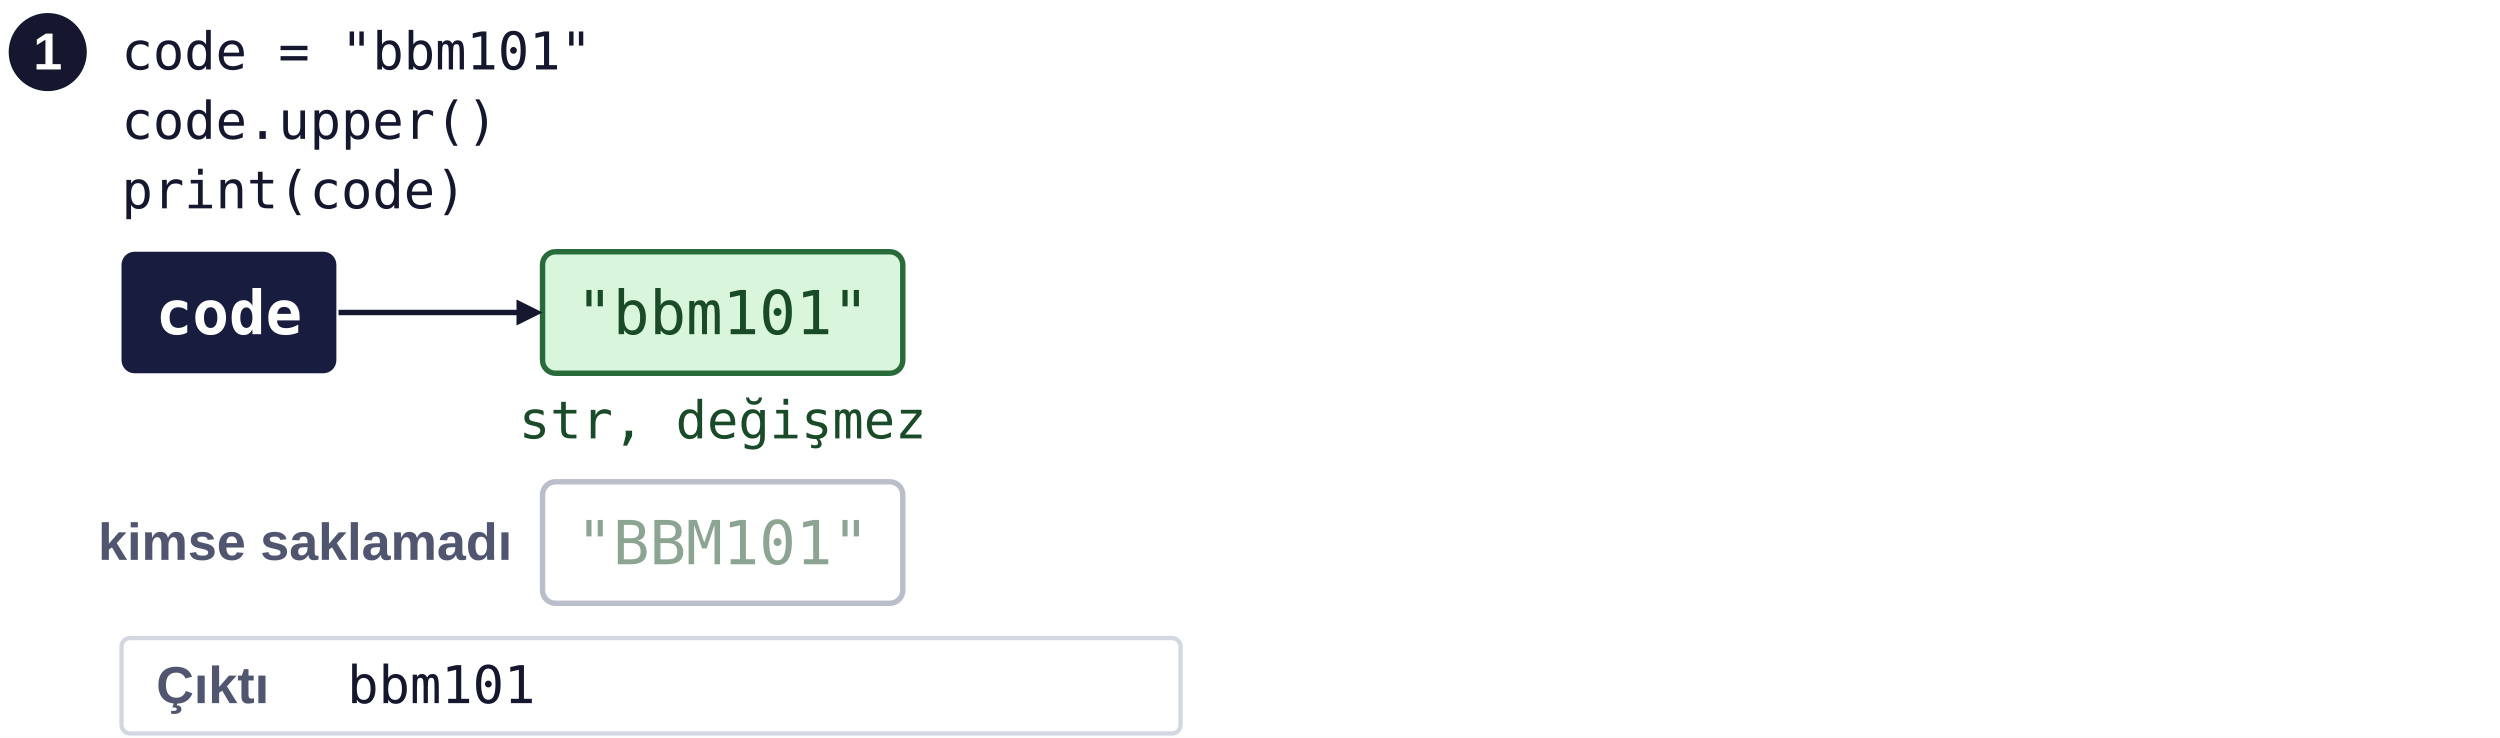
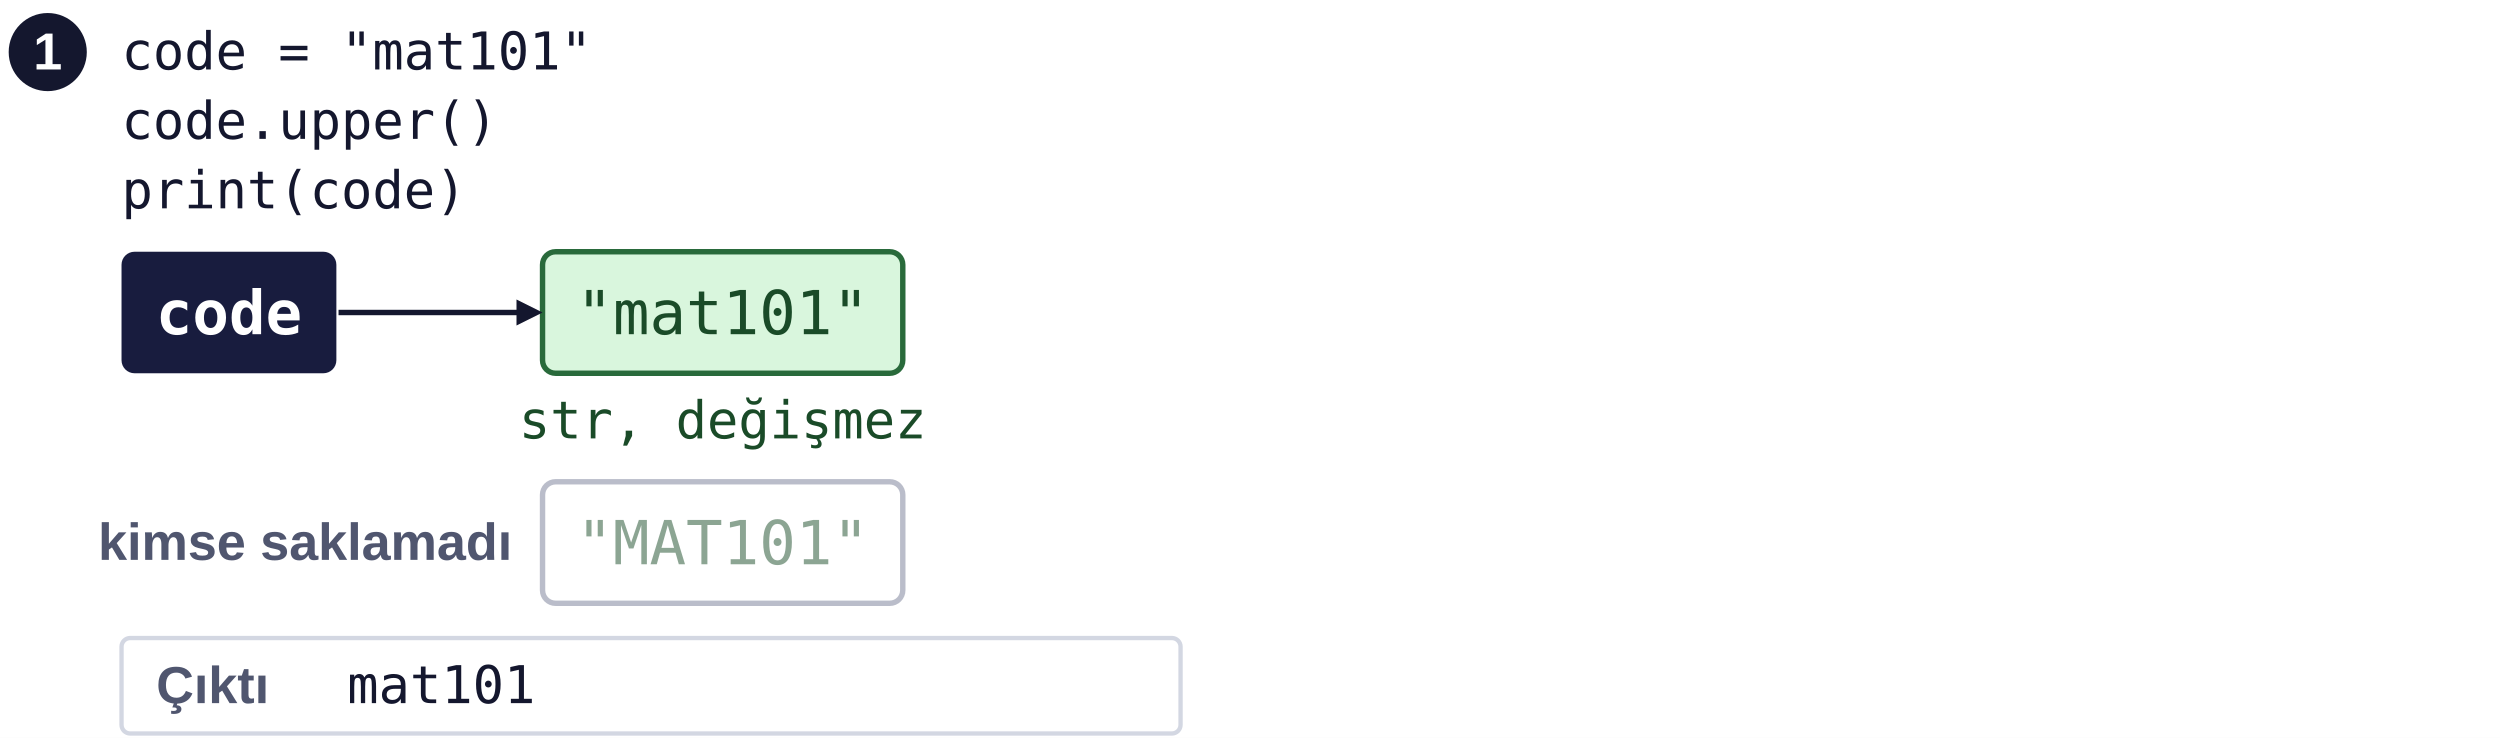
<svg xmlns="http://www.w3.org/2000/svg" class="dg su" viewBox="0 0 1152 340" width="1152" height="340" role="img" aria-labelledby="ders2-string-unchanged-t ders2-string-unchanged-d" data-focus="one">
  <defs>
    <marker id="ders2-string-unchanged-ah" viewBox="0 0 12 12" refX="9" refY="6" markerWidth="12" markerHeight="12" markerUnits="userSpaceOnUse" orient="auto-start-reverse">
      <path class="ah" d="M0,0 L12,6 L0,12 z" />
    </marker>
    <marker id="ders2-string-unchanged-ahm" viewBox="0 0 12 12" refX="9" refY="6" markerWidth="12" markerHeight="12" markerUnits="userSpaceOnUse" orient="auto-start-reverse">
      <path class="ah-m" d="M0,0 L12,6 L0,12 z" />
    </marker>
    <style>
/* dg v3 · IEEE Hacettepe Python diyagram stili · authoring/DIAGRAMS.md'den aynen kopyalanır */
.dg{font-family:"Atkinson Hyperlegible Next","Segoe UI",Arial,sans-serif}
.dg .bg{fill:#FFFFFF;fill:var(--d-bg,#FFFFFF)}
.dg .tx,.dg .lb,.dg .ti,.dg .cd,.dg .cd24{fill:#14172E;fill:var(--d-ink,#14172E)}
.dg .tx{font-size:24px;font-weight:400}
.dg .lb{font-size:24px;font-weight:600}
.dg .ti{font-size:28px;font-weight:700}
.dg .cd,.dg .cd24,.dg .ty,.dg .nm{font-family:"JetBrains Mono",Menlo,Consolas,"DejaVu Sans Mono",monospace;font-weight:500}
.dg .cd{font-size:28px}
.dg .cd24{font-size:24px}
.dg .ty{font-size:24px;fill:#50566F;fill:var(--d-type,#50566F)}
.dg .nm{font-size:28px;font-weight:600;fill:#FFFFFF;fill:var(--d-on-name,#FFFFFF)}
.dg .src{font-size:18px;font-weight:400;fill:#50566F;fill:var(--d-type,#50566F)}
.dg .sub{fill:#50566F;fill:var(--d-type,#50566F)}
.dg .okt{fill:#0D6385;fill:var(--d-ok,#0D6385);font-weight:600}
.dg .errt{fill:#C21C20;fill:var(--d-err,#C21C20);font-weight:600}
.dg .b7{font-weight:700}
.dg .pre{white-space:pre}
.dg .mid{text-anchor:middle}
.dg .end{text-anchor:end}
.dg .box{fill:#FFFFFF;fill:var(--d-paper,#FFFFFF);stroke:#14172E;stroke:var(--d-ink,#14172E);stroke-width:2.5}
.dg .boxm{fill:#FFFFFF;fill:var(--d-paper,#FFFFFF);stroke:#767C95;stroke:var(--d-muted,#767C95);stroke-width:2.5}
.dg .boxhl{fill:#C8E7F3;fill:var(--d-hl,#C8E7F3);stroke:#3B4595;stroke:var(--d-brand,#3B4595);stroke-width:3}
.dg .blk{fill:#FFFFFF;fill:var(--d-paper,#FFFFFF);stroke:#3B4595;stroke:var(--d-brand,#3B4595);stroke-width:2.5}
.dg .frame{fill:none;stroke:#14172E;stroke:var(--d-ink,#14172E);stroke-width:2.5}
.dg .local{fill:#EFF0F7;fill:var(--d-tint,#EFF0F7);stroke:#14172E;stroke:var(--d-ink,#14172E);stroke-width:2.5}
.dg .tmpl{fill:none;stroke:#14172E;stroke:var(--d-ink,#14172E);stroke-width:2.5;stroke-dasharray:8 6}
.dg .cell{fill:#FFFFFF;fill:var(--d-paper,#FFFFFF);stroke:#14172E;stroke:var(--d-ink,#14172E);stroke-width:2}
.dg .cellh{fill:#EFF0F7;fill:var(--d-tint,#EFF0F7);stroke:#14172E;stroke:var(--d-ink,#14172E);stroke-width:2}
.dg .cellhl{fill:#C8E7F3;fill:var(--d-hl,#C8E7F3);stroke:#3B4595;stroke:var(--d-brand,#3B4595);stroke-width:3}
.dg .name{fill:#181C3E;fill:var(--d-name,#181C3E)}
.dg .soft{fill:#F3F4F8;fill:var(--d-surface,#F3F4F8)}
.dg .outp{fill:#FFFFFF;fill:var(--d-paper,#FFFFFF);stroke:#D3D7E2;stroke:var(--d-rule,#D3D7E2);stroke-width:2}
.dg .tint{fill:#EFF0F7;fill:var(--d-tint,#EFF0F7);stroke:#14172E;stroke:var(--d-ink,#14172E);stroke-width:2.5}
.dg .hl{fill:#C8E7F3;fill:var(--d-hl,#C8E7F3)}
.dg .emph{fill:none;stroke:#3B4595;stroke:var(--d-brand,#3B4595);stroke-width:3}
.dg .errbox{fill:#FCEDEE;fill:var(--d-err-bg,#FCEDEE);stroke:#C21C20;stroke:var(--d-err,#C21C20);stroke-width:2.5}
.dg .errdash{fill:none;stroke:#C21C20;stroke:var(--d-err,#C21C20);stroke-width:2.5;stroke-dasharray:8 6}
.dg .okbox{fill:#E9F6FA;fill:var(--d-ok-bg,#E9F6FA);stroke:#0D6385;stroke:var(--d-ok,#0D6385);stroke-width:2.5}
.dg .key{fill:#FFFFFF;fill:var(--d-paper,#FFFFFF);stroke:#767C95;stroke:var(--d-muted,#767C95);stroke-width:2}
.dg .dot{fill:#3B4595;fill:var(--d-brand,#3B4595)}
.dg .dot0{fill:#FFFFFF;fill:var(--d-paper,#FFFFFF);stroke:#3B4595;stroke:var(--d-brand,#3B4595);stroke-width:3}
.dg .ar,.dg .ld,.dg .axis{fill:none;stroke:#14172E;stroke:var(--d-ink,#14172E)}
.dg .ar,.dg .axis{stroke-width:2.5}
.dg .ld{stroke-width:2}
.dg .ar-m{fill:none;stroke:#767C95;stroke:var(--d-muted,#767C95);stroke-width:2.5}
.dg .ar-old{fill:none;stroke:#767C95;stroke:var(--d-muted,#767C95);stroke-width:2.5;stroke-dasharray:8 6}
.dg .ar-ok{fill:none;stroke:#0D6385;stroke:var(--d-ok,#0D6385);stroke-width:2.5}
.dg .ar-err{fill:none;stroke:#C21C20;stroke:var(--d-err,#C21C20);stroke-width:2.5}
.dg .sep{fill:none;stroke:#D3D7E2;stroke:var(--d-rule,#D3D7E2);stroke-width:2}
.dg .dash{fill:none;stroke:#3B4595;stroke:var(--d-brand,#3B4595);stroke-width:2;stroke-dasharray:8 6}
.dg .ah{fill:#14172E;fill:var(--d-ink,#14172E)}
.dg .ah-m{fill:#767C95;fill:var(--d-muted,#767C95)}
.dg .ah-ok{fill:#0D6385;fill:var(--d-ok,#0D6385)}
.dg .ah-err{fill:#C21C20;fill:var(--d-err,#C21C20)}
.dg .co{fill:#14172E;fill:var(--d-ink,#14172E)}
.dg .co-t{fill:#FFFFFF;fill:var(--d-bg,#FFFFFF);font-size:24px;font-weight:700;text-anchor:middle}
.dg .sec{stroke:#3B4595;stroke:var(--d-second,#3B4595)}
/* dg v4 type renkleri · authoring/DIAGRAMS.md §10'dan aynen kopyalanır (dg v3 bloğundan sonra) */
.dg rect.t-int,.dg path.t-int,.dg circle.t-int{fill:#F2CEB3;fill:var(--t-int-bg,#F2CEB3);stroke:#854B00;stroke:var(--t-int,#854B00)}
.dg text.t-int,.dg tspan.t-int{fill:#613109;fill:var(--t-int-tx,#613109)}
.dg rect.t-float,.dg path.t-float,.dg circle.t-float{fill:#FFF1C6;fill:var(--t-float-bg,#FFF1C6);stroke:#9F7000;stroke:var(--t-float,#9F7000)}
.dg text.t-float,.dg tspan.t-float{fill:#5D420E;fill:var(--t-float-tx,#5D420E)}
.dg rect.t-bool,.dg path.t-bool,.dg circle.t-bool{fill:#C4E9E1;fill:var(--t-bool-bg,#C4E9E1);stroke:#0E7A6D;stroke:var(--t-bool,#0E7A6D)}
.dg text.t-bool,.dg tspan.t-bool{fill:#0A473F;fill:var(--t-bool-tx,#0A473F)}
.dg rect.t-str,.dg path.t-str,.dg circle.t-str{fill:#D9F6DD;fill:var(--t-str-bg,#D9F6DD);stroke:#296A3B;stroke:var(--t-str,#296A3B)}
.dg text.t-str,.dg tspan.t-str{fill:#1A4B28;fill:var(--t-str-tx,#1A4B28)}
.dg rect.t-none,.dg path.t-none,.dg circle.t-none{fill:#F6F3EF;fill:var(--t-none-bg,#F6F3EF);stroke:#534C45;stroke:var(--t-none,#534C45)}
.dg text.t-none,.dg tspan.t-none{fill:#413C38;fill:var(--t-none-tx,#413C38)}
.dg rect.t-list,.dg path.t-list,.dg circle.t-list{fill:#F3C8DB;fill:var(--t-list-bg,#F3C8DB);stroke:#8A2B60;stroke:var(--t-list,#8A2B60)}
.dg text.t-list,.dg tspan.t-list{fill:#651E45;fill:var(--t-list-tx,#651E45)}
.dg rect.t-tuple,.dg path.t-tuple,.dg circle.t-tuple{fill:#E3EAF2;fill:var(--t-tuple-bg,#E3EAF2);stroke:#4A6378;stroke:var(--t-tuple,#4A6378)}
.dg text.t-tuple,.dg tspan.t-tuple{fill:#2C3E4F;fill:var(--t-tuple-tx,#2C3E4F)}
.dg rect.t-dict,.dg path.t-dict,.dg circle.t-dict{fill:#DBCEC4;fill:var(--t-dict-bg,#DBCEC4);stroke:#4F2611;stroke:var(--t-dict,#4F2611)}
.dg text.t-dict,.dg tspan.t-dict{fill:#4C2817;fill:var(--t-dict-tx,#4C2817)}
.dg rect.t-set,.dg path.t-set,.dg circle.t-set{fill:#F2F8D6;fill:var(--t-set-bg,#F2F8D6);stroke:#747C42;stroke:var(--t-set,#747C42)}
.dg text.t-set,.dg tspan.t-set{fill:#3F4418;fill:var(--t-set-tx,#3F4418)}
.dg rect.boxhl,.dg path.boxhl,.dg rect.cellhl{fill:#C8E7F3;fill:var(--d-hl,#C8E7F3);stroke:#3B4595;stroke:var(--d-brand,#3B4595)}
/* ders2-string-unchanged: data-focus="one" (S83: yalnızca 1. panel, 2. panel yerini korur) ve "both" (S84: iki panel) */
.su[data-focus="one"] .su-p2{display:none}
.su[data-focus="both"] .su-p2{display:inline}
    </style>
  </defs>
  <rect class="bg" width="1152" height="340" />
  <g class="su-p1">
    <circle class="co" cx="22" cy="24" r="18" />
    <text class="co-t" x="22" y="32">1</text>
-     <text class="cd24" x="56" y="32">code = "bbm101"</text>
+     <text class="cd24" x="56" y="32">code = "mat101"</text>
    <text class="cd24" x="56" y="64">code.upper()</text>
    <text class="cd24" x="56" y="96">print(code)</text>
    <rect class="name" x="56" y="116" width="99" height="56" rx="6" />
    <text class="nm mid" x="105.5" y="154">code</text>
    <rect class="box t-str" x="250" y="116" width="166" height="56" rx="6" />
-     <text class="cd mid t-str" x="333" y="154">"bbm101"</text>
+     <text class="cd mid t-str" x="333" y="154">"mat101"</text>
    <text class="ty mid t-str" x="333" y="202">str, değişmez</text>
    <path class="ar" d="M156,144 H247" marker-end="url(#ders2-string-unchanged-ah)" />
    <g opacity="0.5">
      <rect class="boxm" x="250" y="222" width="166" height="56" rx="6" />
-       <text class="cd mid t-str" x="333" y="260">"BBM101"</text>
+       <text class="cd mid t-str" x="333" y="260">"MAT101"</text>
    </g>
    <text class="lb sub end" x="236" y="258">kimse saklamadı</text>
    <rect class="outp" x="56" y="294" width="488" height="44" rx="4" />
    <text class="lb sub" x="72" y="324">Çıktı</text>
-     <text class="cd24" x="160" y="324">bbm101</text>
+     <text class="cd24" x="160" y="324">mat101</text>
  </g>
  <g class="su-p2">
    <path class="sep" d="M576,4 V336" />
    <circle class="co" cx="614" cy="24" r="18" />
    <text class="co-t" x="614" y="32">2</text>
-     <text class="cd24" x="648" y="32">code = "bbm101"</text>
+     <text class="cd24" x="648" y="32">code = "mat101"</text>
    <text class="cd24" x="648" y="64">code = code.upper()</text>
    <text class="cd24" x="648" y="96">print(code)</text>
    <rect class="boxhl" x="836" y="216" width="178" height="68" rx="10" />
    <rect class="name" x="648" y="116" width="99" height="56" rx="6" />
    <text class="nm mid" x="697.5" y="154">code</text>
    <rect class="box t-str" x="842" y="116" width="166" height="56" rx="6" />
-     <text class="cd mid t-str" x="925" y="154">"bbm101"</text>
+     <text class="cd mid t-str" x="925" y="154">"mat101"</text>
    <text class="ty mid t-str" x="925" y="202">str, değişmez</text>
    <rect class="box t-str" x="842" y="222" width="166" height="56" rx="6" />
-     <text class="cd mid t-str" x="925" y="260">"BBM101"</text>
+     <text class="cd mid t-str" x="925" y="260">"MAT101"</text>
    <path class="ar-old" d="M748,138 H839" marker-end="url(#ders2-string-unchanged-ahm)" />
    <path class="ar" d="M748,162 L839.8,247.9" marker-end="url(#ders2-string-unchanged-ah)" />
    <rect class="outp" x="648" y="294" width="488" height="44" rx="4" />
    <text class="lb sub" x="664" y="324">Çıktı</text>
-     <text class="cd24" x="752" y="324">BBM101</text>
+     <text class="cd24" x="752" y="324">MAT101</text>
  </g>
</svg>
